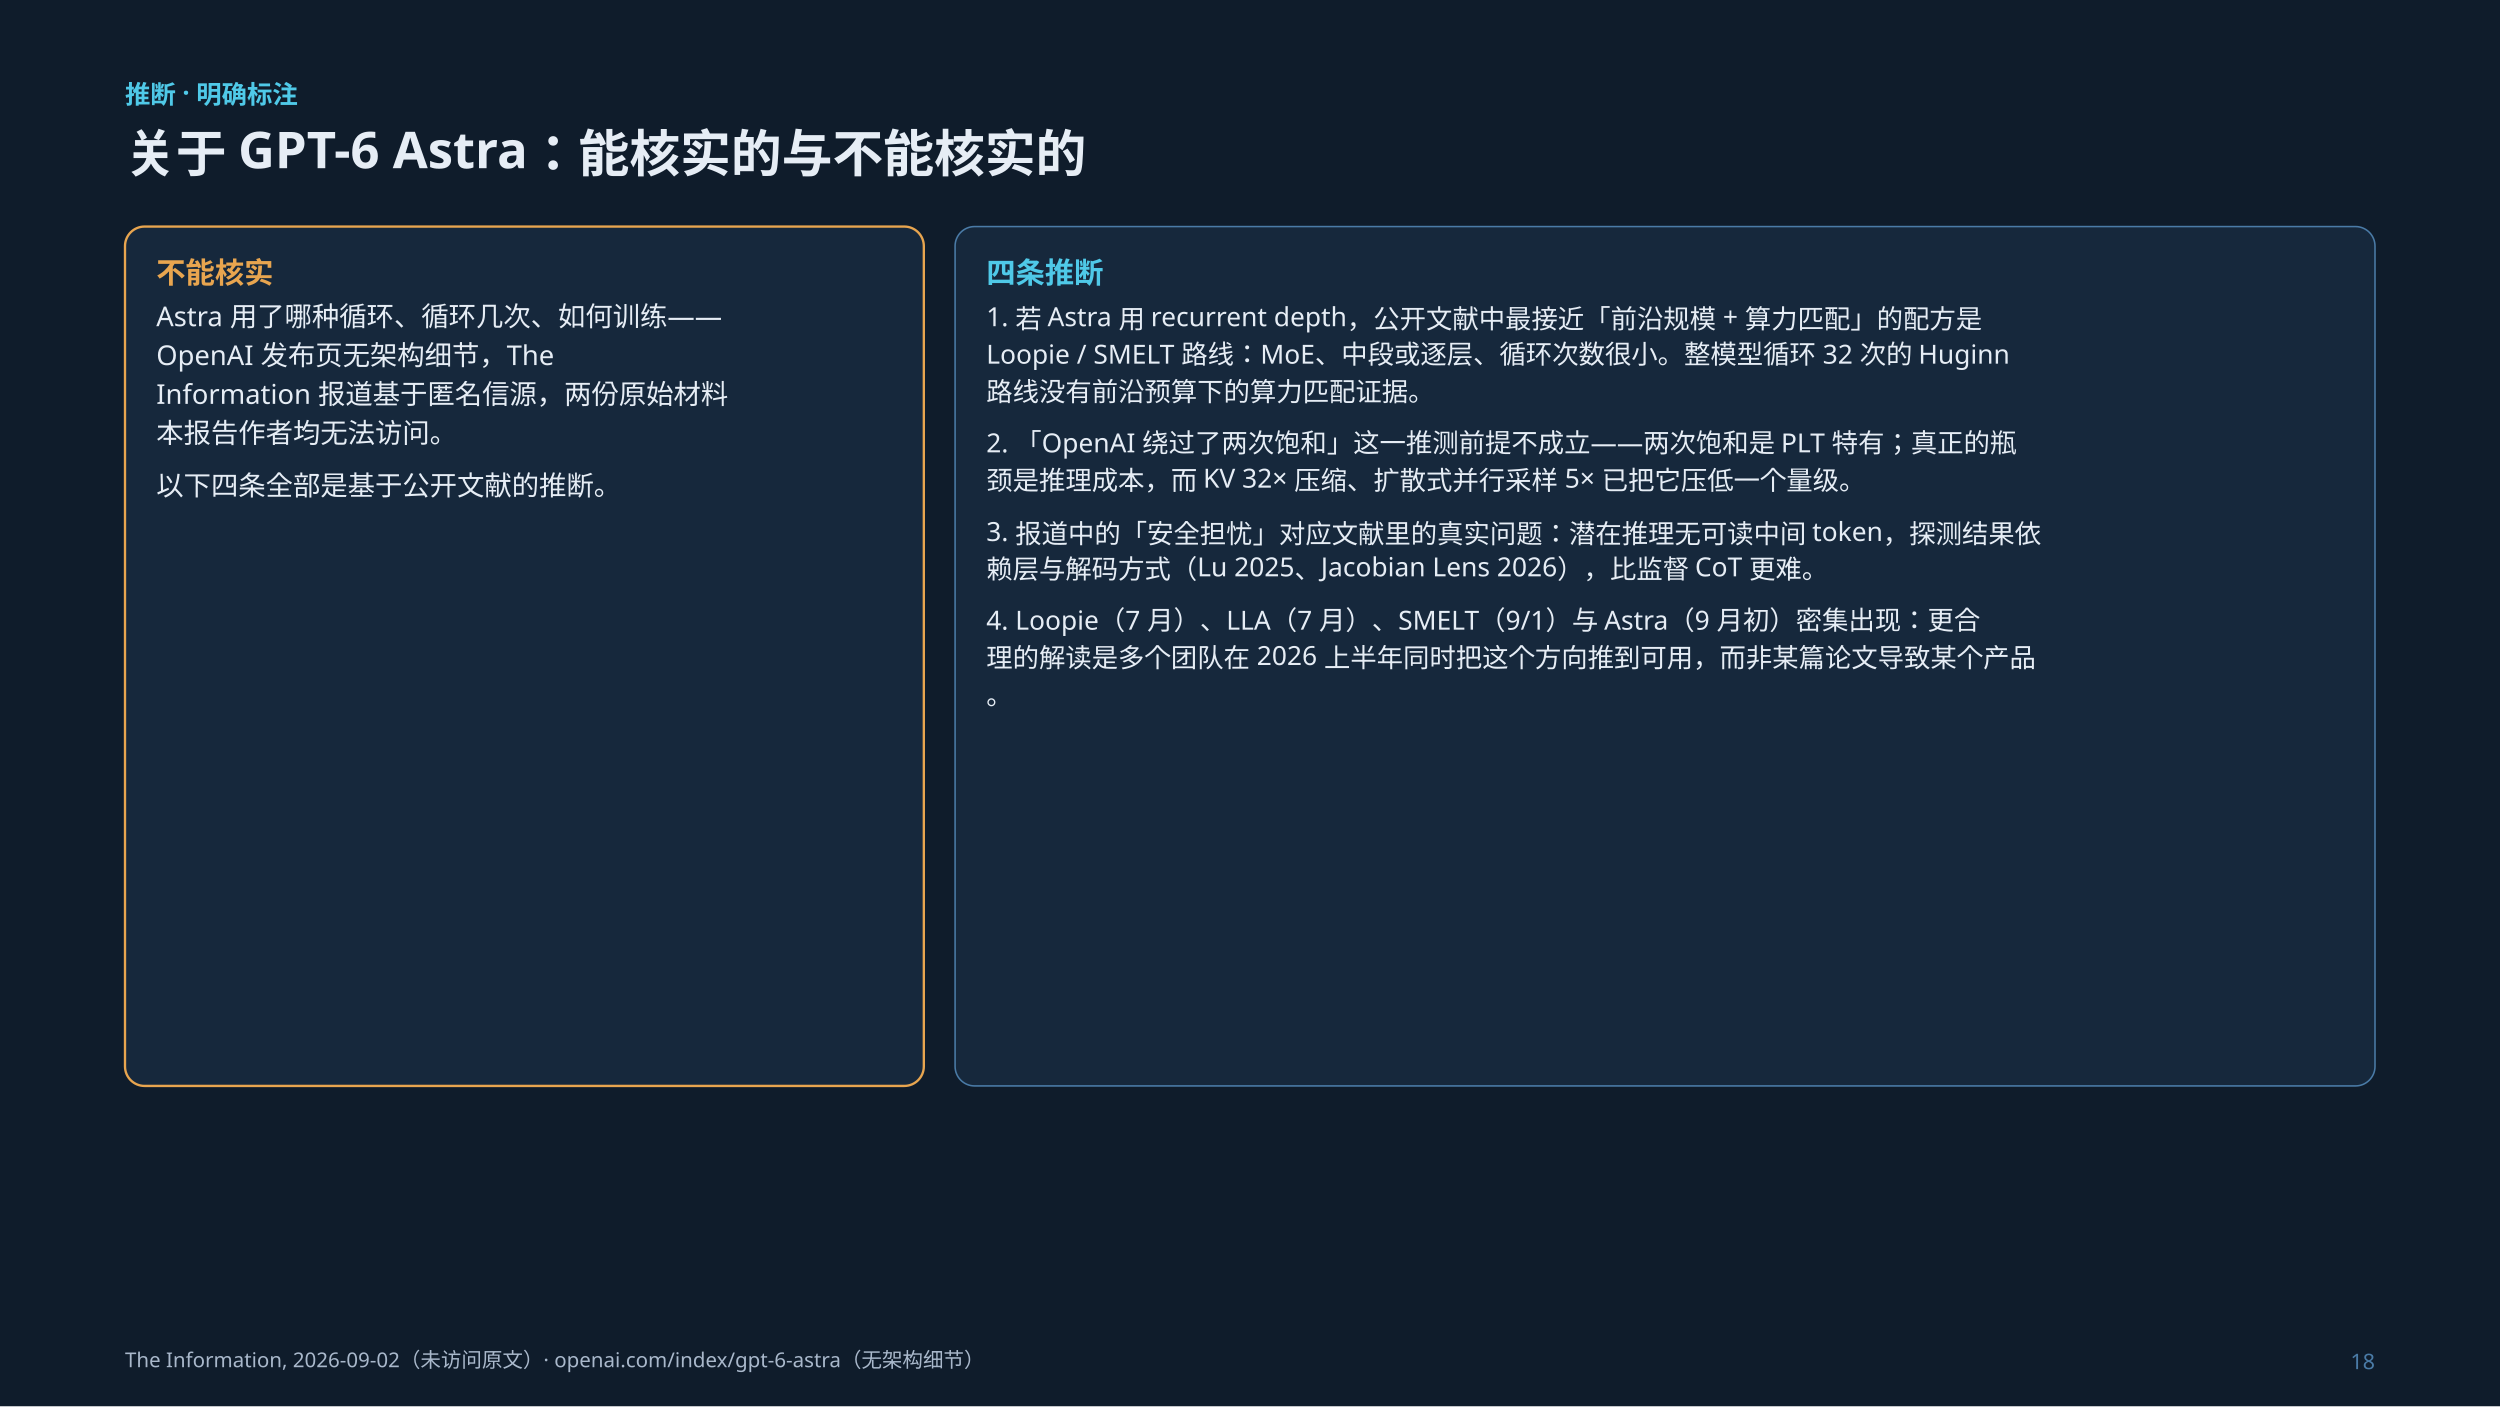
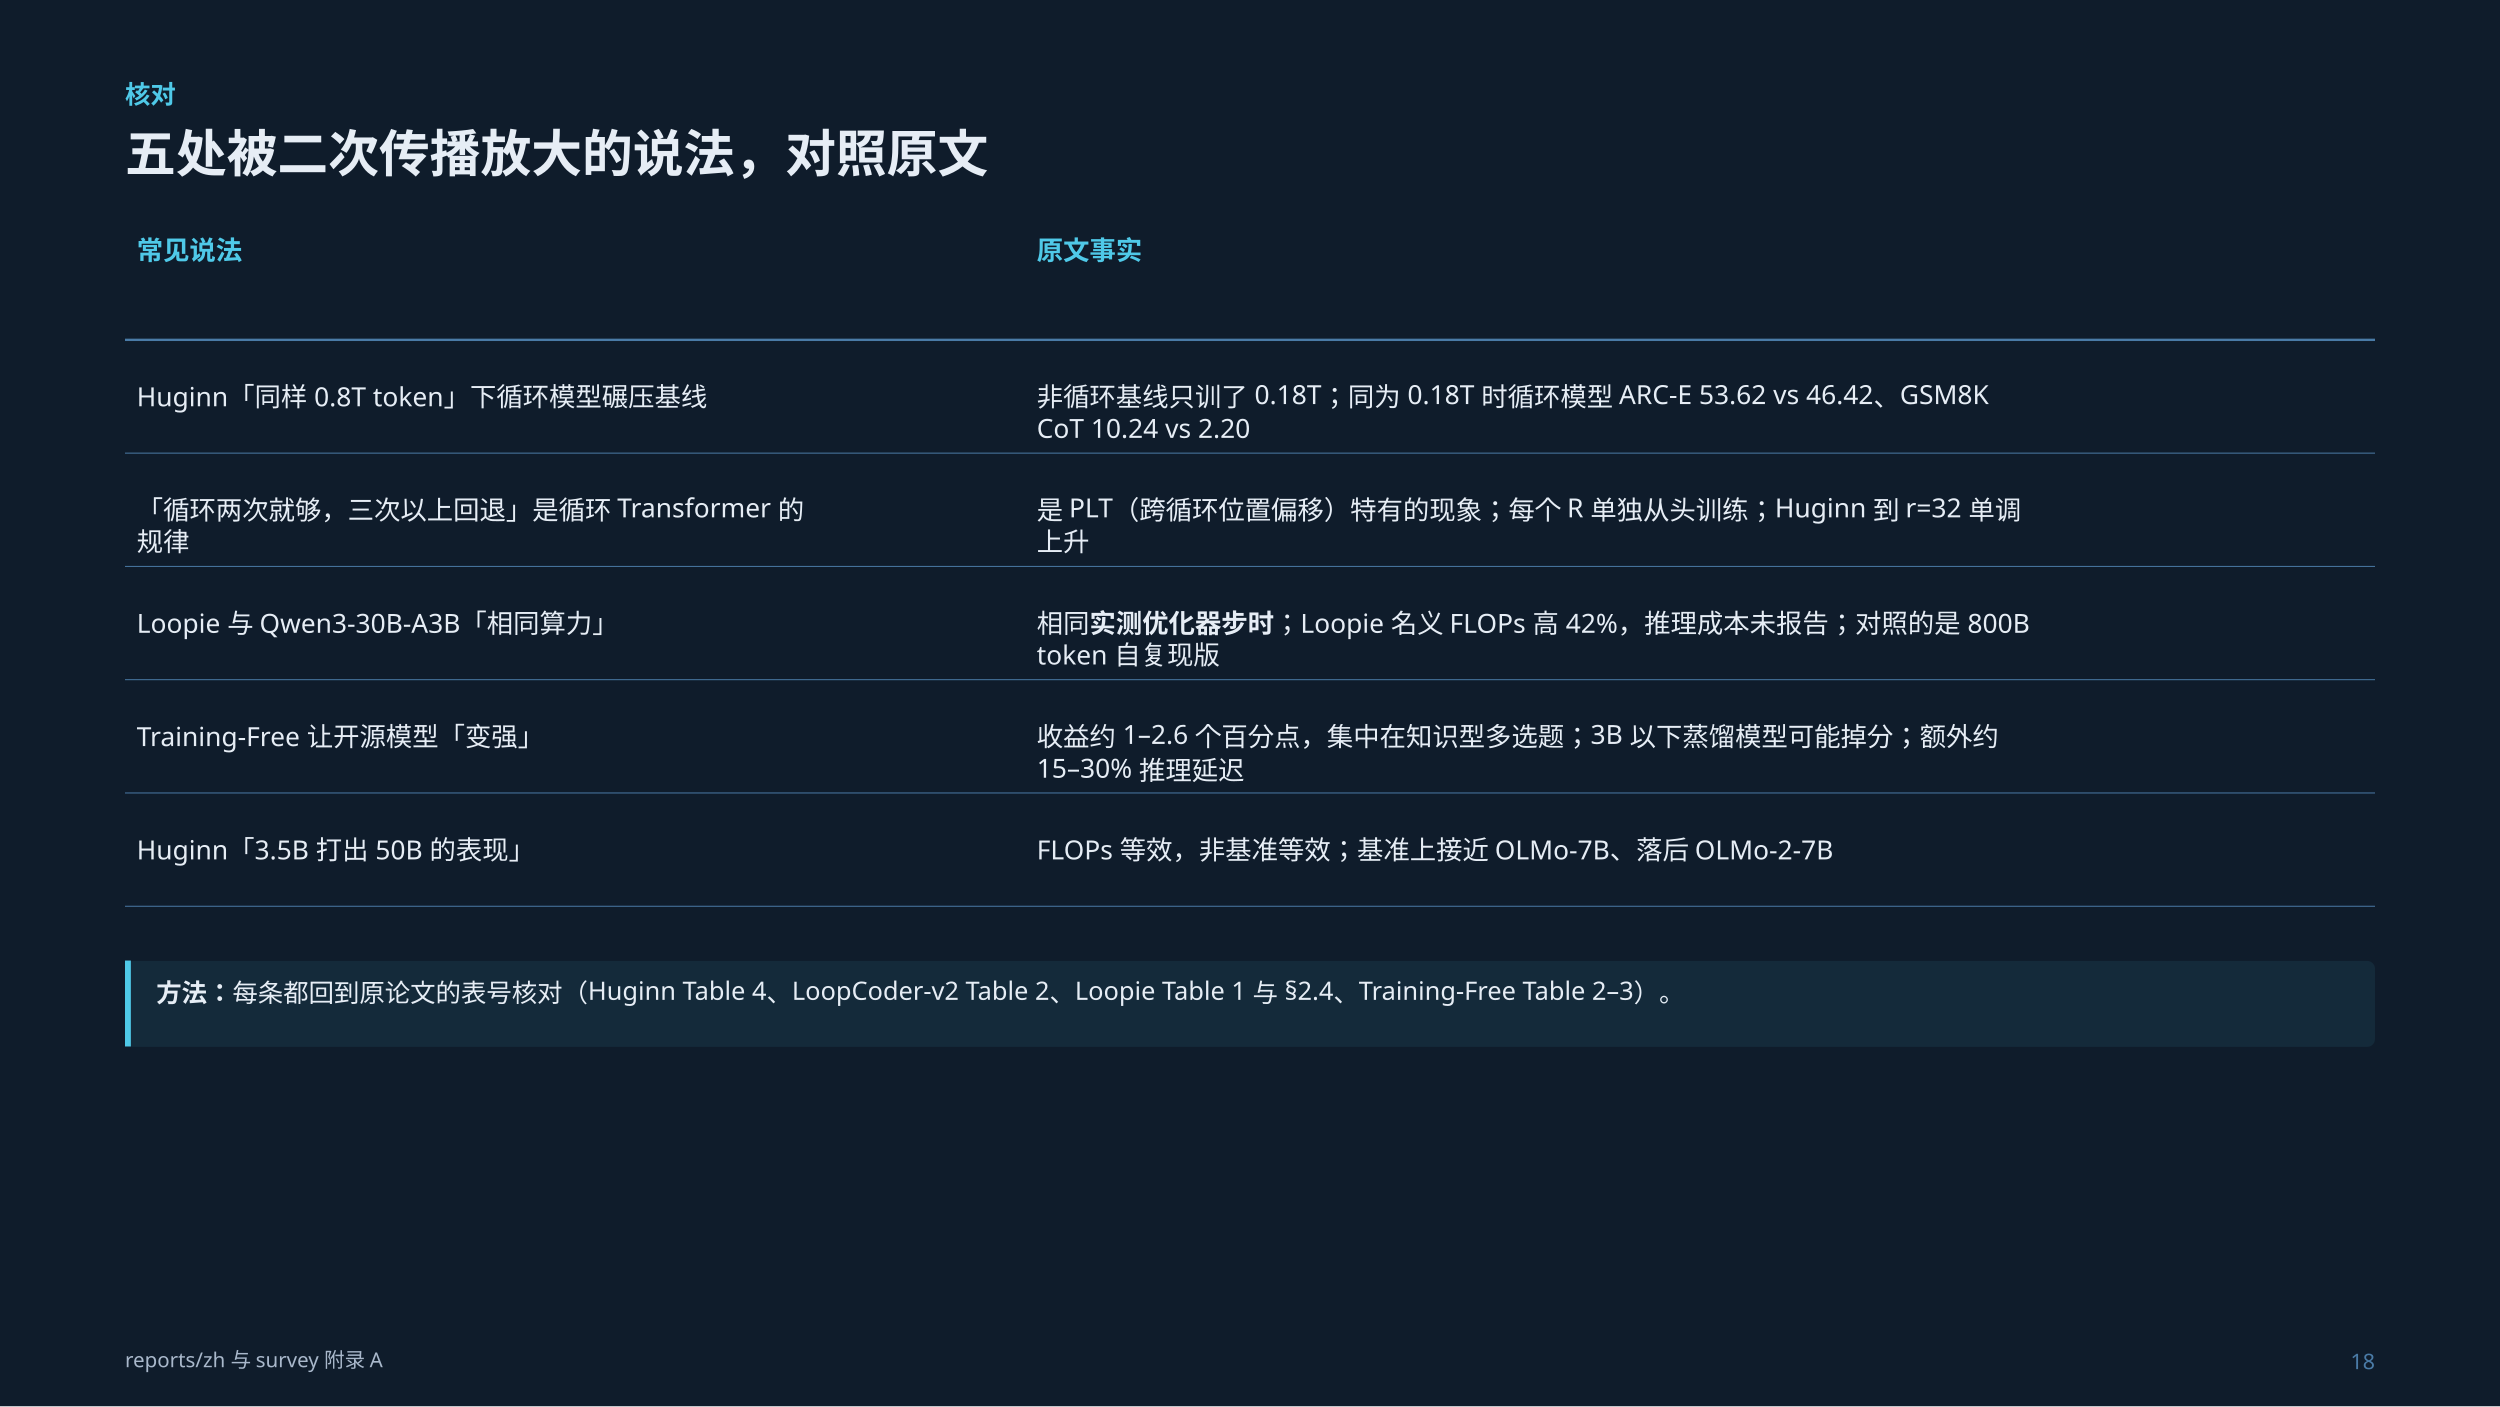
<svg xmlns="http://www.w3.org/2000/svg" viewBox="0 0 1280 720" data-pptx-page-role="content" font-family="Microsoft YaHei">
  <rect id="bg" data-pptx-role="background" x="0" y="0" width="1280" height="720" fill="#0F1C2B" />
  <g id="title" data-pptx-bounds="64 40 1152 66" font-weight="bold">
    <text x="64" y="53" font-size="13" fill="#4FC9E8">
-       <tspan x="64" dy="0.0">推断 · 明确标注   </tspan>
+       <tspan x="64" dy="0.0">核对   </tspan>
    </text>
    <text x="64" y="88" font-size="26" fill="#E6EDF5">
-       <tspan x="64" dy="0.0">关于 GPT-6 Astra：能核实的与不能核实的       </tspan>
+       <tspan x="64" dy="0.0">五处被二次传播放大的说法，对照原文      </tspan>
    </text>
  </g>
-   <g id="unverifiable" data-pptx-bounds="64 116 409 440">
-     <rect x="64" y="116" width="409" height="440" rx="10" fill="#16283C" stroke="#E8A54F" stroke-width="1.2" />
-     <text x="80" y="145" font-size="15" fill="#E8A54F" font-weight="bold">
-       <tspan x="80" dy="0.0">不能核实   </tspan>
+   <g id="misread" data-pptx-bounds="64 116 1152 358">
+     <text x="70" y="133" font-size="13.5" fill="#4FC9E8" font-weight="bold">
+       <tspan x="70" dy="0.0">常见说法   </tspan>
    </text>
-     <text x="80" y="167" font-size="14" fill="#E6EDF5">
-       <tspan x="80" dy="0.0">Astra 用了哪种循环、循环几次、如何训练——       </tspan>
-       <tspan x="80" dy="19.9">OpenAI 发布页无架构细节，The     </tspan>
-       <tspan x="80" dy="19.9">Information 报道基于匿名信源，两份原始材料        </tspan>
-       <tspan x="80" dy="19.9">本报告作者均无法访问。    </tspan>
-       <tspan x="80" dy="26.9">以下四条全部是基于公开文献的推断。      </tspan>
+     <text x="530.8" y="133" font-size="13.5" fill="#4FC9E8" font-weight="bold">
+       <tspan x="530.8" dy="0.0">原文事实   </tspan>
    </text>
+     <line x1="64" y1="174" x2="1216" y2="174" stroke="#4A7BA7" stroke-width="1.2" />
+     <text x="70" y="208" font-size="13.5" fill="#E6EDF5">
+       <tspan x="70" dy="0.0">Huginn「同样 0.8T token」下循环模型碾压基线        </tspan>
+     </text>
+     <text x="530.8" y="208" font-size="13.5" fill="#E6EDF5">
+       <tspan x="530.8" dy="0.0">非循环基线只训了 0.18T；同为 0.18T 时循环模型 ARC-E 53.62 vs 46.42、GSM8K              </tspan>
+       <tspan x="530.8" dy="16.2">CoT 10.24 vs 2.20   </tspan>
+     </text>
+     <line x1="64" y1="232" x2="1216" y2="232" stroke="#4A7BA7" stroke-width="0.5" />
+     <text x="70" y="266" font-size="13.5" fill="#E6EDF5">
+       <tspan x="70" dy="0.0">「循环两次就够，三次以上回退」是循环 Transformer 的         </tspan>
+       <tspan x="70" dy="16.2">规律   </tspan>
+     </text>
+     <text x="530.8" y="266" font-size="13.5" fill="#E6EDF5">
+       <tspan x="530.8" dy="0.0">是 PLT（跨循环位置偏移）特有的现象；每个 R 单独从头训练；Huginn 到 r=32 单调              </tspan>
+       <tspan x="530.8" dy="16.2">上升   </tspan>
+     </text>
+     <line x1="64" y1="290" x2="1216" y2="290" stroke="#4A7BA7" stroke-width="0.5" />
+     <text x="70" y="324" font-size="13.5" fill="#E6EDF5">
+       <tspan x="70" dy="0.0">Loopie 与 Qwen3-30B-A3B「相同算力」       </tspan>
+     </text>
+     <text x="530.8" y="324" font-size="13.5" fill="#E6EDF5">
+       <tspan x="530.8" dy="0.0">相同<tspan font-weight="bold">实测优化器步时</tspan>；Loopie 名义 FLOPs 高 42%，推理成本未报告；对照的是 800B              </tspan>
+       <tspan x="530.8" dy="16.2">token 自复现版   </tspan>
+     </text>
+     <line x1="64" y1="348" x2="1216" y2="348" stroke="#4A7BA7" stroke-width="0.5" />
+     <text x="70" y="382" font-size="13.5" fill="#E6EDF5">
+       <tspan x="70" dy="0.0">Training-Free 让开源模型「变强」      </tspan>
+     </text>
+     <text x="530.8" y="382" font-size="13.5" fill="#E6EDF5">
+       <tspan x="530.8" dy="0.0">收益约 1–2.6 个百分点，集中在知识型多选题；3B 以下蒸馏模型可能掉分；额外约              </tspan>
+       <tspan x="530.8" dy="16.2">15–30% 推理延迟   </tspan>
+     </text>
+     <line x1="64" y1="406" x2="1216" y2="406" stroke="#4A7BA7" stroke-width="0.5" />
+     <text x="70" y="440" font-size="13.5" fill="#E6EDF5">
+       <tspan x="70" dy="0.0">Huginn「3.5B 打出 50B 的表现」     </tspan>
+     </text>
+     <text x="530.8" y="440" font-size="13.5" fill="#E6EDF5">
+       <tspan x="530.8" dy="0.0">FLOPs 等效，非基准等效；基准上接近 OLMo-7B、落后 OLMo-2-7B            </tspan>
+     </text>
+     <line x1="64" y1="464" x2="1216" y2="464" stroke="#4A7BA7" stroke-width="0.5" />
  </g>
-   <g id="inferences" data-pptx-bounds="489 116 727 440">
-     <rect x="489" y="116" width="727" height="440" rx="10" fill="#16283C" stroke="#4A7BA7" stroke-width="0.8" />
-     <text x="504.96" y="145" font-size="15" fill="#4FC9E8" font-weight="bold">
-       <tspan x="504.96" dy="0.0">四条推断   </tspan>
-     </text>
-     <text x="504.96" y="167" font-size="13.5" fill="#E6EDF5">
-       <tspan x="504.96" dy="0.0">1. 若 Astra 用 recurrent depth，公开文献中最接近「前沿规模 + 算力匹配」的配方是               </tspan>
-       <tspan x="504.96" dy="19.2">Loopie / SMELT 路线：MoE、中段或逐层、循环次数很小。整模型循环 32 次的 Huginn               </tspan>
-       <tspan x="504.96" dy="19.2">路线没有前沿预算下的算力匹配证据。      </tspan>
-       <tspan x="504.96" dy="26.2">2. 「OpenAI 绕过了两次饱和」这一推测前提不成立——两次饱和是 PLT 特有；真正的瓶               </tspan>
-       <tspan x="504.96" dy="19.2">颈是推理成本，而 KV 32× 压缩、扩散式并行采样 5× 已把它压低一个量级。            </tspan>
-       <tspan x="504.96" dy="26.2">3. 报道中的「安全担忧」对应文献里的真实问题：潜在推理无可读中间 token，探测结果依               </tspan>
-       <tspan x="504.96" dy="19.2">赖层与解码方式（Lu 2025、Jacobian Lens 2026），比监督 CoT 更难。            </tspan>
-       <tspan x="504.96" dy="26.2">4. Loopie（7 月）、LLA（7 月）、SMELT（9/1）与 Astra（9 月初）密集出现：更合               </tspan>
-       <tspan x="504.96" dy="19.2">理的解读是多个团队在 2026 上半年同时把这个方向推到可用，而非某篇论文导致某个产品               </tspan>
-       <tspan x="504.96" dy="19.2">。   </tspan>
+   <g id="takeaway" data-pptx-bounds="64 492 1152 44">
+     <rect x="64" y="492" width="1152" height="44" rx="4" fill="#4FC9E8" fill-opacity="0.08" />
+     <rect x="64" y="491.8" width="3" height="44" fill="#4FC9E8" />
+     <text x="80" y="513" font-size="13" fill="#E6EDF5">
+       <tspan x="80" dy="0.0">
+         <tspan font-weight="bold">方法：</tspan>每条都回到原论文的表号核对（Huginn Table 4、LoopCoder-v2 Table 2、Loopie Table 1 与 §2.4、Training-Free Table 2–3）。                        </tspan>
    </text>
  </g>
  <g id="footer" data-pptx-bounds="64 688 1152 22">
    <text x="64" y="700" font-size="10.5" fill="#A9B8CB">
-       <tspan x="64" dy="0.0">The Information, 2026-09-02（未访问原文）· openai.com/index/gpt-6-astra（无架构细节）                </tspan>
+       <tspan x="64" dy="0.0">reports/zh 与 survey 附录 A     </tspan>
    </text>
    <text x="1216" y="701" font-size="11" fill="#4A7BA7" text-anchor="end">
      <tspan x="1216" dy="0.0">   18</tspan>
    </text>
  </g>
</svg>
